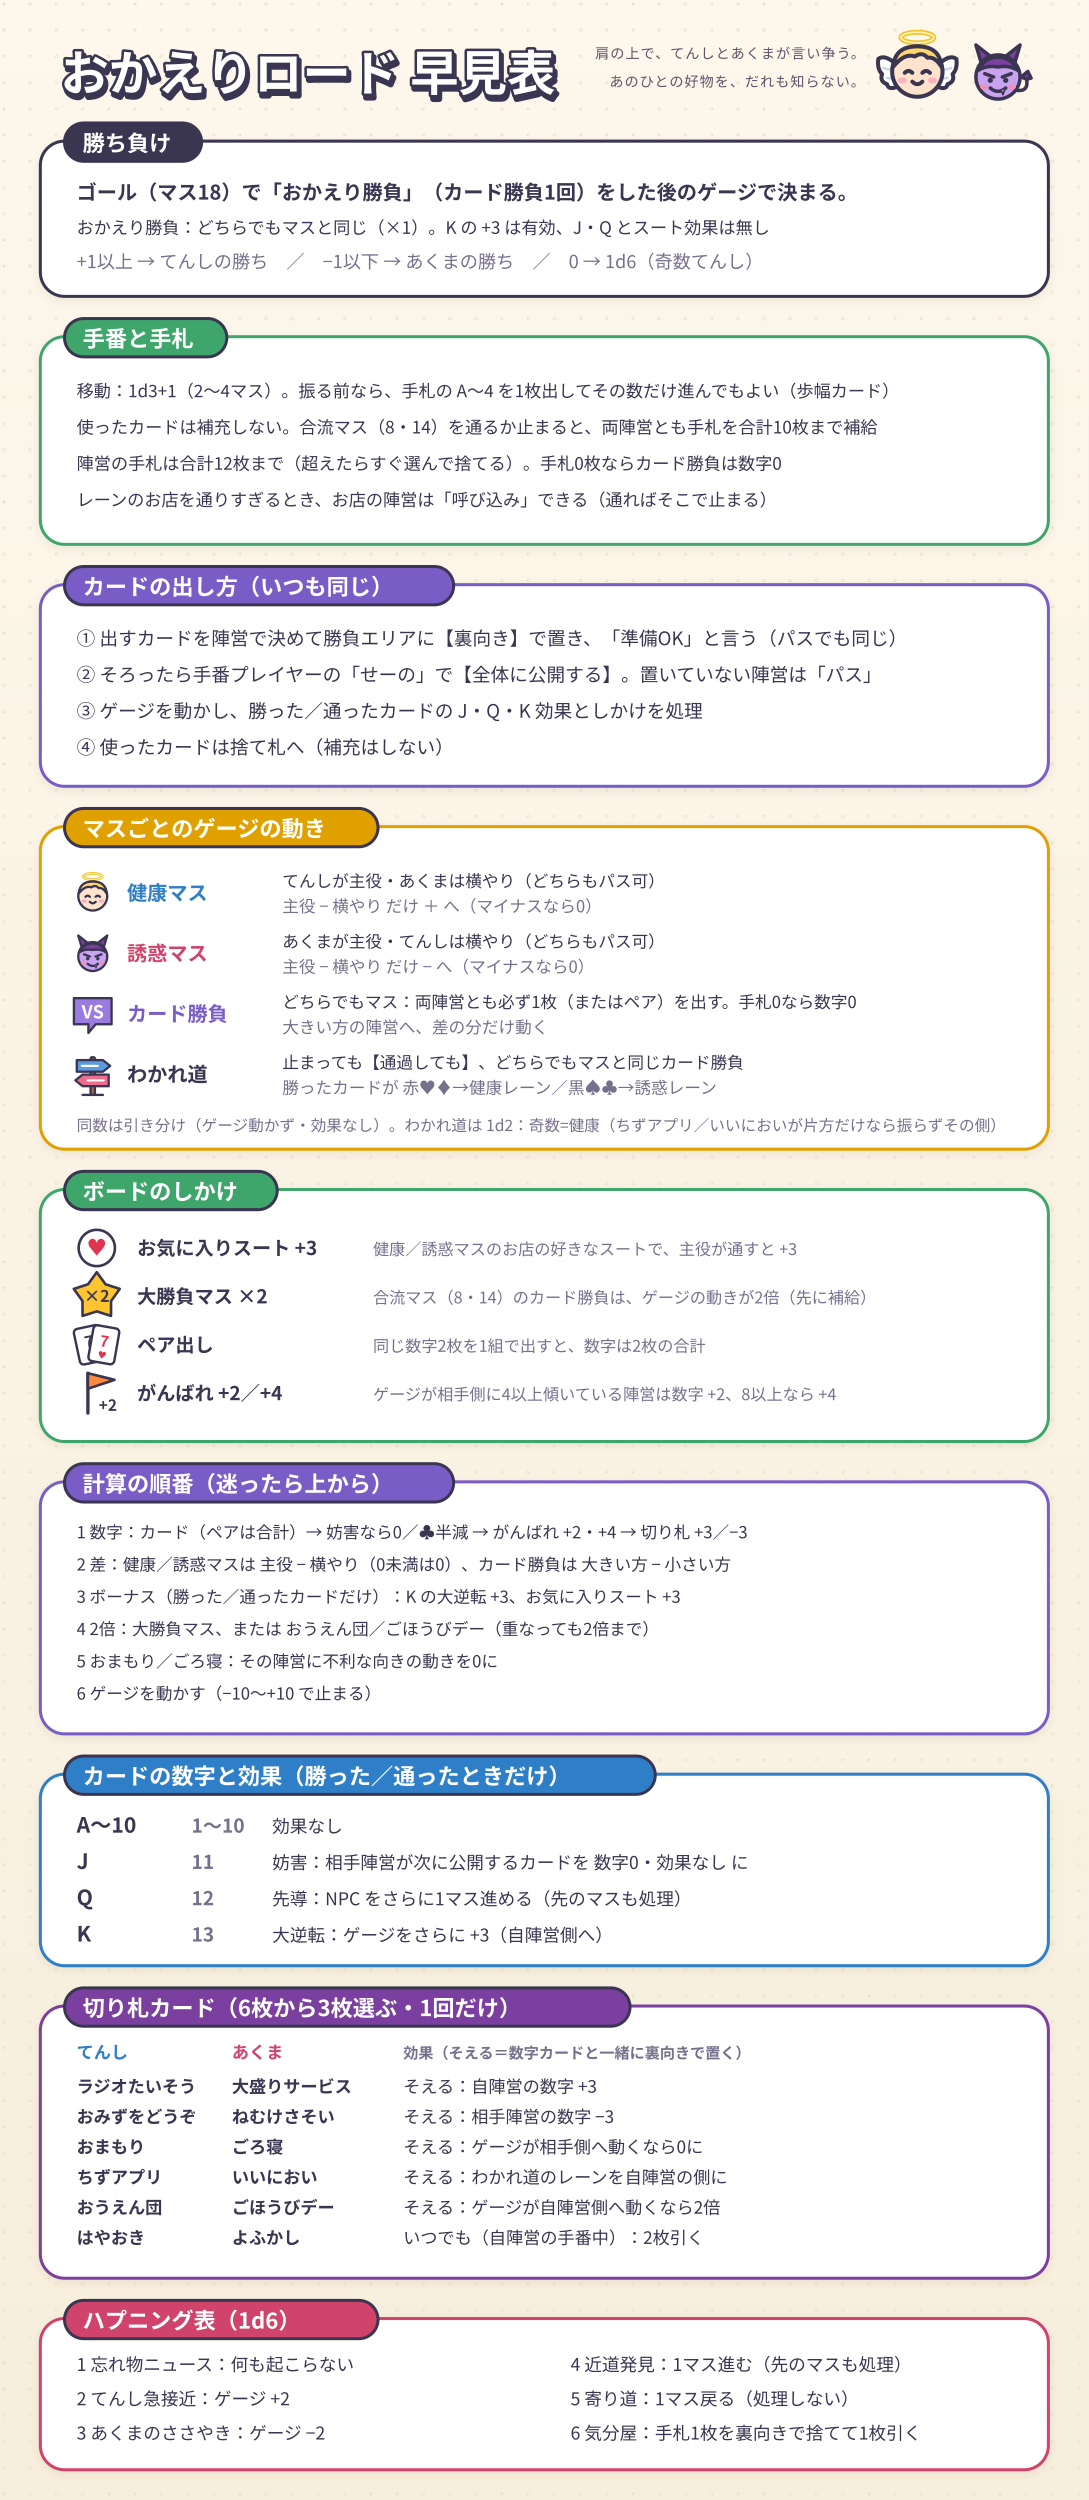
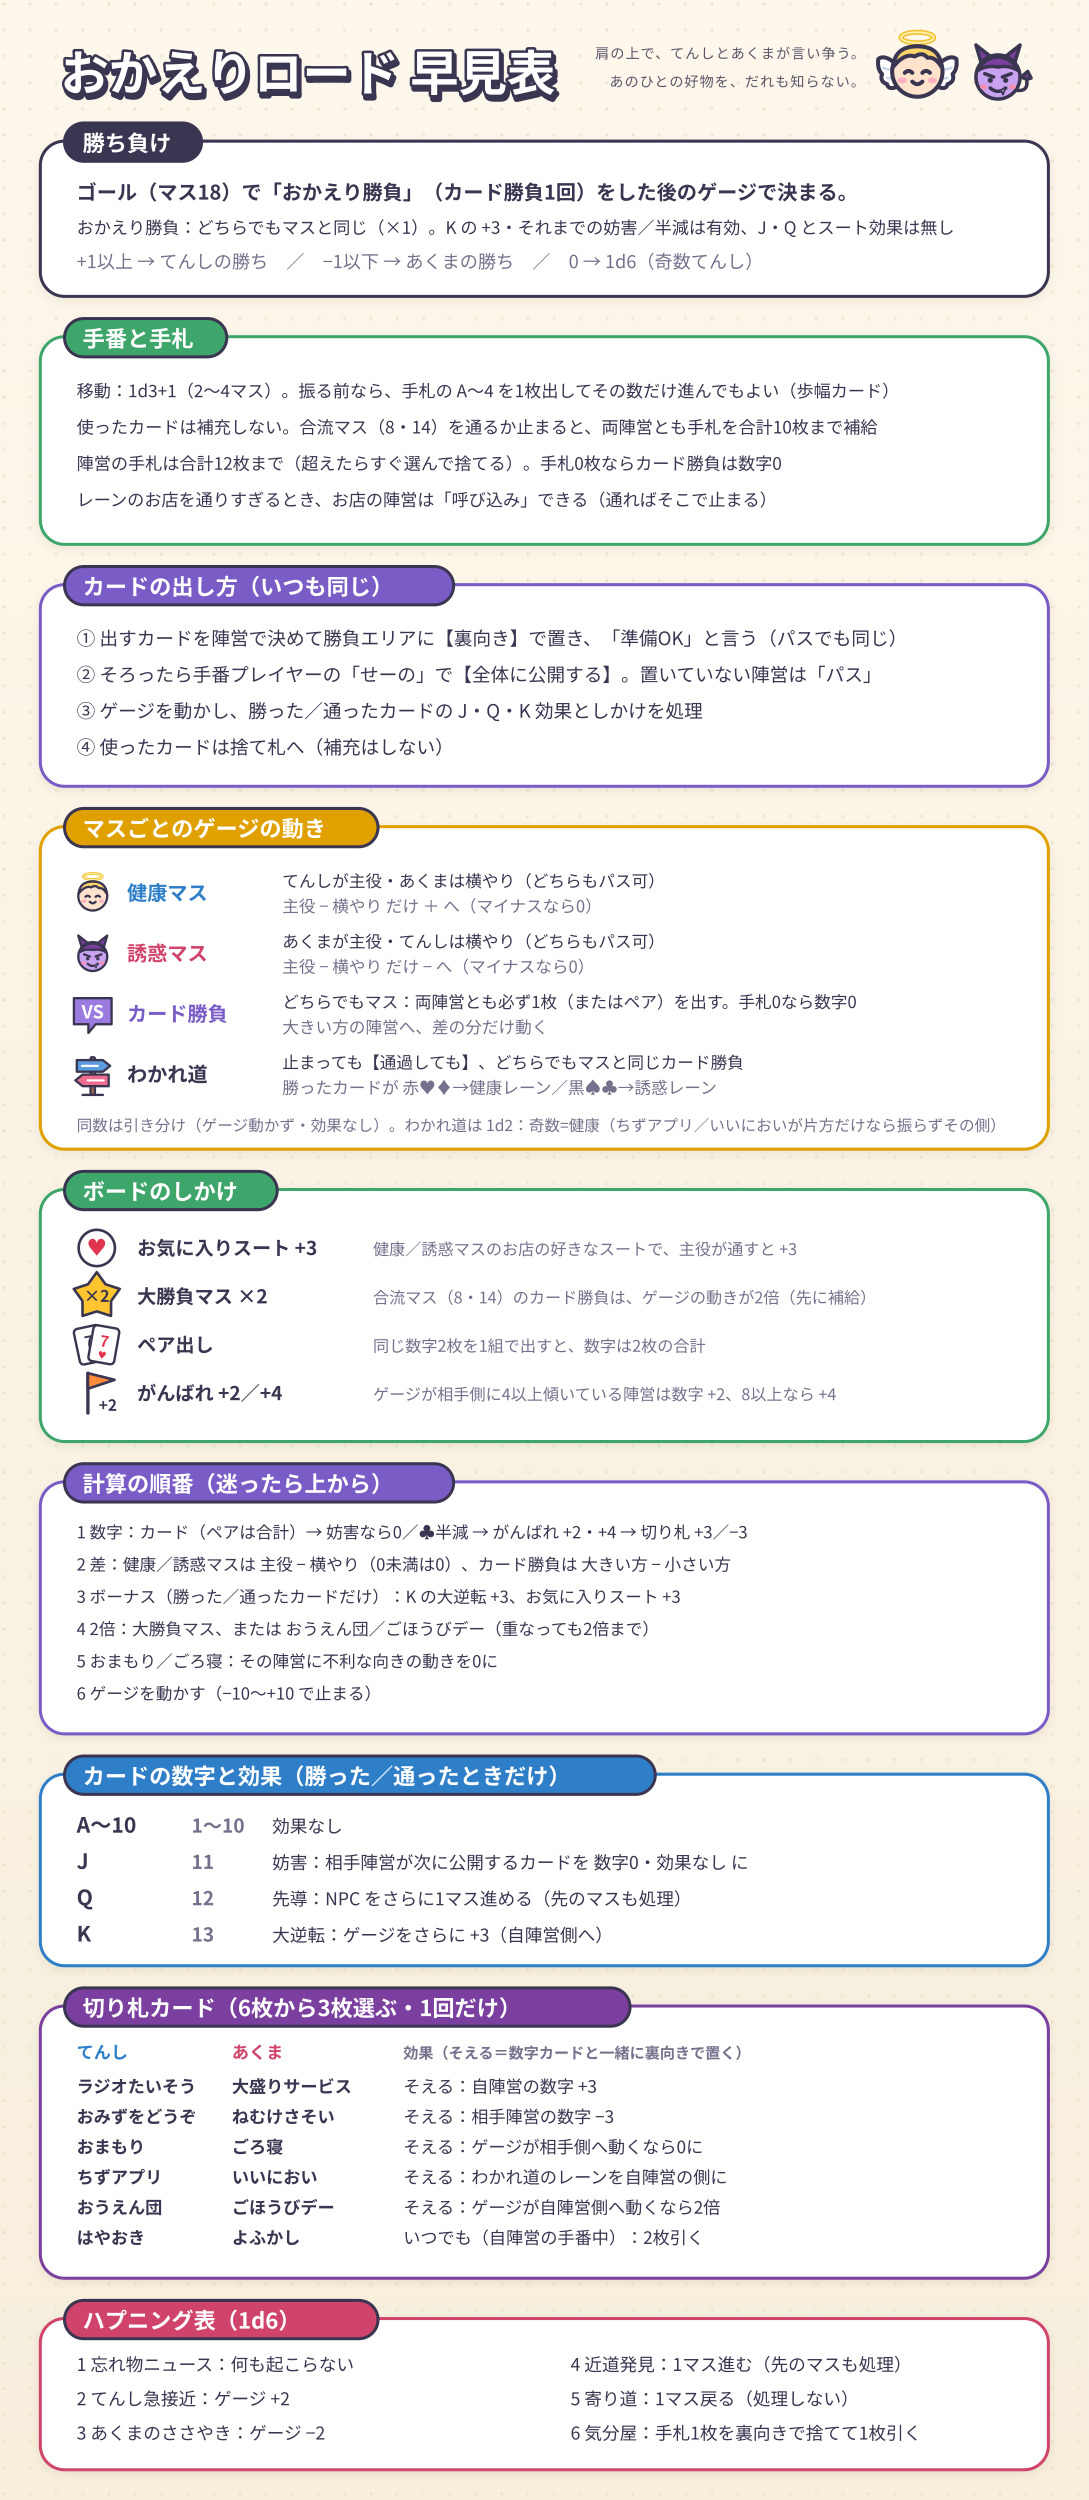
<svg xmlns="http://www.w3.org/2000/svg" width="1080" height="2480" viewBox="0 0 1080 2480" font-family="'Noto Sans CJK JP','Hiragino Sans','Yu Gothic','Meiryo',sans-serif">
  <defs>
    <filter id="shadow" x="-20%" y="-20%" width="140%" height="150%">
      <feDropShadow dx="0" dy="5" stdDeviation="3" flood-color="#5A4A2A" flood-opacity="0.22" />
    </filter>
    <filter id="soft" x="-20%" y="-20%" width="140%" height="140%">
      <feDropShadow dx="0" dy="3" stdDeviation="5" flood-color="#5A4A2A" flood-opacity="0.12" />
    </filter>
    <pattern id="dots" width="26" height="26" patternUnits="userSpaceOnUse">
      <circle cx="4" cy="4" r="1.5" fill="#EADFC8" />
    </pattern>
    <pattern id="stripeA" width="12" height="12" patternUnits="userSpaceOnUse" patternTransform="rotate(45)">
      <rect width="6" height="12" fill="#FFFFFF" opacity="0.35" />
    </pattern>
    <pattern id="cardback" width="14" height="14" patternUnits="userSpaceOnUse" patternTransform="rotate(45)">
      <rect width="14" height="14" fill="#EFE7F8" />
      <rect width="7" height="7" fill="#E3D8F2" />
    </pattern>
    <linearGradient id="sky" x1="0" y1="0" x2="0" y2="1">
      <stop offset="0" stop-color="#FDF7EC" />
      <stop offset="1" stop-color="#F7EEDC" />
    </linearGradient>
  </defs>
  <rect width="1080" height="2480" fill="url(#sky)" />
  <rect width="1080" height="2480" fill="url(#dots)" />
  <text x="62" y="94" font-size="48" font-weight="900" text-anchor="start" fill="#3A3550" stroke="#3A3550" stroke-width="6" stroke-linejoin="round" paint-order="stroke">おかえりロード 早見表</text>
  <text x="60" y="90" font-size="48" font-weight="900" text-anchor="start" fill="#FFFFFF" stroke="#3A3550" stroke-width="5" stroke-linejoin="round" paint-order="stroke">おかえりロード 早見表</text>
  <g transform="translate(870.0,26.0) scale(1.25)">
    <path d="M15 30 Q6 22 1 26 Q0 34 4 38 Q2 44 8 46 Q9 51 16 48 Z" fill="#FFFFFF" stroke="#3A3550" stroke-width="3.2" stroke-linejoin="round" stroke-linecap="round" />
    <path d="M5 33 Q9 35 13 34 M8 41 Q12 42 15 40" fill="none" stroke="#C9D6EA" stroke-width="2" stroke-linecap="round" />
    <path d="M49 30 Q58 22 63 26 Q64 34 60 38 Q62 44 56 46 Q55 51 48 48 Z" fill="#FFFFFF" stroke="#3A3550" stroke-width="3.2" stroke-linejoin="round" stroke-linecap="round" />
    <path d="M59 33 Q55 35 51 34 M56 41 Q52 42 49 40" fill="none" stroke="#C9D6EA" stroke-width="2" stroke-linecap="round" />
    <ellipse cx="32" cy="9" rx="13" ry="4.2" fill="none" stroke="#F2C230" stroke-width="4" />
    <ellipse cx="32" cy="9" rx="13" ry="4.2" fill="none" stroke="#FFF2B0" stroke-width="1.4" />
    <circle cx="32" cy="36" r="20" fill="#FFE3CC" stroke="#3A3550" stroke-width="3.2" stroke-linejoin="round" stroke-linecap="round" />
    <path d="M13 32 Q14 16 32 16 Q50 16 51 32 Q46 24 40 25 Q36 20 30 24 Q22 21 13 32 Z" fill="#FFD66B" stroke="#3A3550" stroke-width="3.2" stroke-linejoin="round" stroke-linecap="round" />
    <path d="M22 37 Q25 34 28 37 M36 37 Q39 34 42 37" fill="none" stroke="#3A3550" stroke-width="3.2" stroke-linejoin="round" stroke-linecap="round" />
    <ellipse cx="20" cy="43" rx="3.6" ry="2.4" fill="#FFAFC0" />
    <ellipse cx="44" cy="43" rx="3.6" ry="2.4" fill="#FFAFC0" />
    <path d="M28 44 Q32 48 36 44" fill="none" stroke="#3A3550" stroke-width="3.2" stroke-linejoin="round" stroke-linecap="round" />
  </g>
  <g transform="translate(955.0,37.0) scale(1.0938)">
    <path d="M48 48 Q60 50 58 38" fill="none" stroke="#3A3550" stroke-width="3.2" stroke-linejoin="round" stroke-linecap="round" />
    <path d="M58 38 L53 36 L59 31 L62 37 Z" fill="#7B3FA0" stroke="#3A3550" stroke-width="3.2" stroke-linejoin="round" stroke-linecap="round" />
    <path d="M17 24 L12 7 L26 18 Z" fill="#7B3FA0" stroke="#3A3550" stroke-width="3.2" stroke-linejoin="round" stroke-linecap="round" />
    <path d="M47 24 L52 7 L38 18 Z" fill="#7B3FA0" stroke="#3A3550" stroke-width="3.2" stroke-linejoin="round" stroke-linecap="round" />
    <circle cx="32" cy="36" r="20" fill="#C9A3F0" stroke="#3A3550" stroke-width="3.2" stroke-linejoin="round" stroke-linecap="round" />
    <path d="M14 30 Q20 18 32 18 Q44 18 50 30 Q42 25 32 27 Q22 25 14 30 Z" fill="#7B3FA0" stroke="#3A3550" stroke-width="3.2" stroke-linejoin="round" stroke-linecap="round" />
    <path d="M20 33 L28 36 M44 33 L36 36" stroke="#3A3550" stroke-width="3.2" stroke-linejoin="round" stroke-linecap="round" fill="none" />
    <circle cx="25" cy="39" r="2.4" fill="#3A3550" />
    <circle cx="39" cy="39" r="2.4" fill="#3A3550" />
    <ellipse cx="19" cy="45" rx="3.4" ry="2.2" fill="#F48FB1" />
    <ellipse cx="45" cy="45" rx="3.4" ry="2.2" fill="#F48FB1" />
    <path d="M25 46 Q32 52 39 46" fill="none" stroke="#3A3550" stroke-width="3.2" stroke-linejoin="round" stroke-linecap="round" />
    <path d="M35 48 L36.5 52 L38 47.5" fill="#FFFFFF" stroke="#3A3550" stroke-width="1.6" stroke-linejoin="round" />
  </g>
  <text x="858.0" y="58.0" font-size="14" font-weight="500" fill="#5B5468" text-anchor="end" letter-spacing="1">肩の上で、てんしとあくまが言い争う。</text>
  <text x="858.0" y="86.0" font-size="14" font-weight="500" fill="#5B5468" text-anchor="end" letter-spacing="1">あのひとの好物を、だれも知らない。</text>
  <g filter="url(#soft)">
    <rect x="40" y="140" width="1000" height="154" rx="24" fill="#FFFFFF" />
  </g>
  <rect x="40" y="140" width="1000" height="154" rx="24" fill="none" stroke="#3A3550" stroke-width="3" />
  <rect x="64" y="122" width="136" height="38" rx="19" fill="#3A3550" stroke="#3A3550" stroke-width="3" />
  <text x="82.0" y="150.0" font-size="22" font-weight="900" fill="#FFFFFF" text-anchor="start">勝ち負け</text>
  <text x="76.0" y="198.0" font-size="20" font-weight="bold" fill="#3A3550" text-anchor="start">ゴール（マス18）で「おかえり勝負」（カード勝負1回）をした後のゲージで決まる。</text>
-   <text x="76.0" y="232.0" font-size="17" font-weight="normal" fill="#3A3550" text-anchor="start">おかえり勝負：どちらでもマスと同じ（×1）。K の +3 は有効、J・Q とスート効果は無し</text>
+   <text x="76.0" y="232.0" font-size="17" font-weight="normal" fill="#3A3550" text-anchor="start">おかえり勝負：どちらでもマスと同じ（×1）。K の +3・それまでの妨害／半減は有効、J・Q とスート効果は無し</text>
  <text x="76.0" y="266.0" font-size="18" font-weight="normal" fill="#77708C" text-anchor="start">+1以上 → てんしの勝ち　／　−1以下 → あくまの勝ち　／　0 → 1d6（奇数てんし）</text>
  <g filter="url(#soft)">
    <rect x="40" y="334" width="1000" height="206" rx="24" fill="#FFFFFF" />
  </g>
  <rect x="40" y="334" width="1000" height="206" rx="24" fill="none" stroke="#3FA66B" stroke-width="3" />
  <rect x="64" y="316" width="161" height="38" rx="19" fill="#3FA66B" stroke="#3A3550" stroke-width="3" />
  <text x="82.0" y="344.0" font-size="22" font-weight="900" fill="#FFFFFF" text-anchor="start">手番と手札</text>
  <text x="76.0" y="394.0" font-size="17" font-weight="normal" fill="#3A3550" text-anchor="start">移動：1d3+1（2〜4マス）。振る前なら、手札の A〜4 を1枚出してその数だけ進んでもよい（歩幅カード）</text>
  <text x="76.0" y="430.0" font-size="17" font-weight="normal" fill="#3A3550" text-anchor="start">使ったカードは補充しない。合流マス（8・14）を通るか止まると、両陣営とも手札を合計10枚まで補給</text>
  <text x="76.0" y="466.0" font-size="17" font-weight="normal" fill="#3A3550" text-anchor="start">陣営の手札は合計12枚まで（超えたらすぐ選んで捨てる）。手札0枚ならカード勝負は数字0</text>
  <text x="76.0" y="502.0" font-size="17" font-weight="normal" fill="#3A3550" text-anchor="start">レーンのお店を通りすぎるとき、お店の陣営は「呼び込み」できる（通ればそこで止まる）</text>
  <g filter="url(#soft)">
    <rect x="40" y="580" width="1000" height="200" rx="24" fill="#FFFFFF" />
  </g>
  <rect x="40" y="580" width="1000" height="200" rx="24" fill="none" stroke="#7A5CC6" stroke-width="3" />
  <rect x="64" y="562" width="386" height="38" rx="19" fill="#7A5CC6" stroke="#3A3550" stroke-width="3" />
  <text x="82.0" y="590.0" font-size="22" font-weight="900" fill="#FFFFFF" text-anchor="start">カードの出し方（いつも同じ）</text>
  <text x="76.0" y="640.0" font-size="18.5" font-weight="normal" fill="#3A3550" text-anchor="start">① 出すカードを陣営で決めて勝負エリアに【裏向き】で置き、「準備OK」と言う（パスでも同じ）</text>
  <text x="76.0" y="676.0" font-size="18.5" font-weight="normal" fill="#3A3550" text-anchor="start">② そろったら手番プレイヤーの「せーの」で【全体に公開する】。置いていない陣営は「パス」</text>
  <text x="76.0" y="712.0" font-size="18.5" font-weight="normal" fill="#3A3550" text-anchor="start">③ ゲージを動かし、勝った／通ったカードの J・Q・K 効果としかけを処理</text>
  <text x="76.0" y="748.0" font-size="18.5" font-weight="normal" fill="#3A3550" text-anchor="start">④ 使ったカードは捨て札へ（補充はしない）</text>
  <g filter="url(#soft)">
    <rect x="40" y="820" width="1000" height="320" rx="24" fill="#FFFFFF" />
  </g>
  <rect x="40" y="820" width="1000" height="320" rx="24" fill="none" stroke="#E0A100" stroke-width="3" />
  <rect x="64" y="802" width="311" height="38" rx="19" fill="#E0A100" stroke="#3A3550" stroke-width="3" />
  <text x="82.0" y="830.0" font-size="22" font-weight="900" fill="#FFFFFF" text-anchor="start">マスごとのゲージの動き</text>
  <g transform="translate(69.0,863.0) scale(0.7188)">
    <ellipse cx="32" cy="9" rx="13" ry="4.2" fill="none" stroke="#F2C230" stroke-width="4" />
    <ellipse cx="32" cy="9" rx="13" ry="4.2" fill="none" stroke="#FFF2B0" stroke-width="1.4" />
    <circle cx="32" cy="36" r="20" fill="#FFE3CC" stroke="#3A3550" stroke-width="3.2" stroke-linejoin="round" stroke-linecap="round" />
    <path d="M13 32 Q14 16 32 16 Q50 16 51 32 Q46 24 40 25 Q36 20 30 24 Q22 21 13 32 Z" fill="#FFD66B" stroke="#3A3550" stroke-width="3.2" stroke-linejoin="round" stroke-linecap="round" />
    <path d="M22 37 Q25 34 28 37 M36 37 Q39 34 42 37" fill="none" stroke="#3A3550" stroke-width="3.2" stroke-linejoin="round" stroke-linecap="round" />
    <ellipse cx="20" cy="43" rx="3.6" ry="2.4" fill="#FFAFC0" />
    <ellipse cx="44" cy="43" rx="3.6" ry="2.4" fill="#FFAFC0" />
    <path d="M28 44 Q32 48 36 44" fill="none" stroke="#3A3550" stroke-width="3.2" stroke-linejoin="round" stroke-linecap="round" />
  </g>
  <text x="126.0" y="893.0" font-size="20" font-weight="900" fill="#2F7FC8" text-anchor="start">健康マス</text>
  <text x="280.0" y="880.0" font-size="16.5" font-weight="normal" fill="#3A3550" text-anchor="start">てんしが主役・あくまは横やり（どちらもパス可）</text>
  <text x="280.0" y="905.0" font-size="16.5" font-weight="normal" fill="#77708C" text-anchor="start">主役 − 横やり だけ ＋ へ（マイナスなら0）</text>
  <g transform="translate(69.0,923.0) scale(0.7188)">
    <path d="M17 24 L12 7 L26 18 Z" fill="#7B3FA0" stroke="#3A3550" stroke-width="3.2" stroke-linejoin="round" stroke-linecap="round" />
    <path d="M47 24 L52 7 L38 18 Z" fill="#7B3FA0" stroke="#3A3550" stroke-width="3.2" stroke-linejoin="round" stroke-linecap="round" />
    <circle cx="32" cy="36" r="20" fill="#C9A3F0" stroke="#3A3550" stroke-width="3.2" stroke-linejoin="round" stroke-linecap="round" />
    <path d="M14 30 Q20 18 32 18 Q44 18 50 30 Q42 25 32 27 Q22 25 14 30 Z" fill="#7B3FA0" stroke="#3A3550" stroke-width="3.2" stroke-linejoin="round" stroke-linecap="round" />
    <path d="M20 33 L28 36 M44 33 L36 36" stroke="#3A3550" stroke-width="3.2" stroke-linejoin="round" stroke-linecap="round" fill="none" />
    <circle cx="25" cy="39" r="2.4" fill="#3A3550" />
    <circle cx="39" cy="39" r="2.4" fill="#3A3550" />
    <ellipse cx="19" cy="45" rx="3.4" ry="2.2" fill="#F48FB1" />
    <ellipse cx="45" cy="45" rx="3.4" ry="2.2" fill="#F48FB1" />
    <path d="M25 46 Q32 52 39 46" fill="none" stroke="#3A3550" stroke-width="3.2" stroke-linejoin="round" stroke-linecap="round" />
    <path d="M35 48 L36.5 52 L38 47.5" fill="#FFFFFF" stroke="#3A3550" stroke-width="1.6" stroke-linejoin="round" />
  </g>
  <text x="126.0" y="953.0" font-size="20" font-weight="900" fill="#D0436A" text-anchor="start">誘惑マス</text>
  <text x="280.0" y="940.0" font-size="16.5" font-weight="normal" fill="#3A3550" text-anchor="start">あくまが主役・てんしは横やり（どちらもパス可）</text>
  <text x="280.0" y="965.0" font-size="16.5" font-weight="normal" fill="#77708C" text-anchor="start">主役 − 横やり だけ − へ（マイナスなら0）</text>
  <g transform="translate(69.0,983.0) scale(0.7188)">
    <path d="M6 10 L58 10 L58 46 L36 46 L26 58 L26 46 L6 46 Z" fill="#9B7BE0" stroke="#3A3550" stroke-width="3.2" stroke-linejoin="round" stroke-linecap="round" />
    <text x="32" y="38" text-anchor="middle" font-size="25" font-weight="900" fill="#FFFFFF" font-family="'Noto Sans CJK JP',sans-serif">VS</text>
  </g>
  <text x="126.0" y="1013.0" font-size="20" font-weight="900" fill="#7A5CC6" text-anchor="start">カード勝負</text>
  <text x="280.0" y="1000.0" font-size="16.5" font-weight="normal" fill="#3A3550" text-anchor="start">どちらでもマス：両陣営とも必ず1枚（またはペア）を出す。手札0なら数字0</text>
  <text x="280.0" y="1025.0" font-size="16.5" font-weight="normal" fill="#77708C" text-anchor="start">大きい方の陣営へ、差の分だけ動く</text>
  <g transform="translate(69.0,1043.0) scale(0.7188)">
    <rect x="29" y="8" width="6" height="52" rx="2" fill="#A86E4A" stroke="#3A3550" stroke-width="3.2" stroke-linejoin="round" stroke-linecap="round" />
    <path d="M10 12 L46 12 L56 20 L46 28 L10 28 Z" fill="#5B9BE0" stroke="#3A3550" stroke-width="3.2" stroke-linejoin="round" stroke-linecap="round" />
    <path d="M54 32 L18 32 L8 40 L18 48 L54 48 Z" fill="#EE6D8E" stroke="#3A3550" stroke-width="3.2" stroke-linejoin="round" stroke-linecap="round" />
    <path d="M17 20 L39 20" stroke="#FFFFFF" stroke-width="3" stroke-linecap="round" />
    <path d="M25 40 L47 40" stroke="#FFFFFF" stroke-width="3" stroke-linecap="round" />
    <path d="M18 60 L46 60" stroke="#3A3550" stroke-width="3.2" stroke-linejoin="round" stroke-linecap="round" />
  </g>
  <text x="126.0" y="1073.0" font-size="20" font-weight="900" fill="#3A3550" text-anchor="start">わかれ道</text>
  <text x="280.0" y="1060.0" font-size="16.5" font-weight="normal" fill="#3A3550" text-anchor="start">止まっても【通過しても】、どちらでもマスと同じカード勝負</text>
  <text x="280.0" y="1085.0" font-size="16.5" font-weight="normal" fill="#77708C" text-anchor="start">勝ったカードが 赤♥♦→健康レーン／黒♠♣→誘惑レーン</text>
  <text x="76.0" y="1122.0" font-size="15.5" font-weight="normal" fill="#77708C" text-anchor="start">同数は引き分け（ゲージ動かず・効果なし）。わかれ道は 1d2：奇数=健康（ちずアプリ／いいにおいが片方だけなら振らずその側）</text>
  <g filter="url(#soft)">
    <rect x="40" y="1180" width="1000" height="250" rx="24" fill="#FFFFFF" />
  </g>
  <rect x="40" y="1180" width="1000" height="250" rx="24" fill="none" stroke="#3FA66B" stroke-width="3" />
  <rect x="64" y="1162" width="211" height="38" rx="19" fill="#3FA66B" stroke="#3A3550" stroke-width="3" />
  <text x="82.0" y="1190.0" font-size="22" font-weight="900" fill="#FFFFFF" text-anchor="start">ボードのしかけ</text>
  <circle cx="96" cy="1238" r="18" fill="#FFFFFF" stroke="#3A3550" stroke-width="2.6" />
  <text x="96" y="1245.6" text-anchor="middle" font-size="23" font-weight="bold" fill="#E0344F" font-family="'DejaVu Sans',sans-serif">♥</text>
  <text x="136.0" y="1245.0" font-size="19" font-weight="900" fill="#3A3550" text-anchor="start">お気に入りスート +3</text>
  <text x="370.0" y="1245.0" font-size="16" font-weight="normal" fill="#77708C" text-anchor="start">健康／誘惑マスのお店の好きなスートで、主役が通すと +3</text>
  <polygon points="96.0,1262.0 104.7,1274.0 118.8,1278.6 110.2,1290.6 110.1,1305.4 96.0,1300.9 81.9,1305.4 81.8,1290.6 73.2,1278.6 87.3,1274.0" fill="#FFC531" stroke="#3A3550" stroke-width="2.6" stroke-linejoin="round" />
  <text x="96" y="1291.5" text-anchor="middle" font-size="16" font-weight="900" fill="#3A3550">×2</text>
  <text x="136.0" y="1293.0" font-size="19" font-weight="900" fill="#3A3550" text-anchor="start">大勝負マス ×2</text>
  <text x="370.0" y="1293.0" font-size="16" font-weight="normal" fill="#77708C" text-anchor="start">合流マス（8・14）のカード勝負は、ゲージの動きが2倍（先に補給）</text>
  <g transform="translate(89.0,1334.0) rotate(-12) scale(1.0)">
    <rect x="-13" y="-18" width="26" height="36" rx="4" fill="#FFFFFF" stroke="#3A3550" stroke-width="2.4" />
    <text x="0" y="2" text-anchor="middle" font-size="15" font-weight="900" fill="#3A3550">7</text>
    <text x="0" y="14" text-anchor="middle" font-size="10" fill="#3A3550" font-family="'DejaVu Sans'">♠</text>
  </g>
  <g transform="translate(103.0,1334.0) rotate(10) scale(1.0)">
    <rect x="-13" y="-18" width="26" height="36" rx="4" fill="#FFFFFF" stroke="#3A3550" stroke-width="2.4" />
    <text x="0" y="2" text-anchor="middle" font-size="15" font-weight="900" fill="#E0344F">7</text>
    <text x="0" y="14" text-anchor="middle" font-size="10" fill="#E0344F" font-family="'DejaVu Sans'">♥</text>
  </g>
  <text x="136.0" y="1341.0" font-size="19" font-weight="900" fill="#3A3550" text-anchor="start">ペア出し</text>
  <text x="370.0" y="1341.0" font-size="16" font-weight="normal" fill="#77708C" text-anchor="start">同じ数字2枚を1組で出すと、数字は2枚の合計</text>
  <g transform="translate(96,1382) scale(1.1)">
    <path d="M-8,18 L-8,-18" stroke="#3A3550" stroke-width="3" stroke-linecap="round" />
    <path d="M-8,-18 L16,-12 L-8,-4 Z" fill="#FF8A3D" stroke="#3A3550" stroke-width="2.4" stroke-linejoin="round" />
    <text x="10" y="16" text-anchor="middle" font-size="14" font-weight="900" fill="#3A3550">+2</text>
  </g>
  <text x="136.0" y="1389.0" font-size="19" font-weight="900" fill="#3A3550" text-anchor="start">がんばれ +2／+4</text>
  <text x="370.0" y="1389.0" font-size="16" font-weight="normal" fill="#77708C" text-anchor="start">ゲージが相手側に4以上傾いている陣営は数字 +2、8以上なら +4</text>
  <g filter="url(#soft)">
    <rect x="40" y="1470" width="1000" height="250" rx="24" fill="#FFFFFF" />
  </g>
  <rect x="40" y="1470" width="1000" height="250" rx="24" fill="none" stroke="#7A5CC6" stroke-width="3" />
  <rect x="64" y="1452" width="386" height="38" rx="19" fill="#7A5CC6" stroke="#3A3550" stroke-width="3" />
  <text x="82.0" y="1480.0" font-size="22" font-weight="900" fill="#FFFFFF" text-anchor="start">計算の順番（迷ったら上から）</text>
  <text x="76.0" y="1526.0" font-size="16.5" font-weight="normal" fill="#3A3550" text-anchor="start">1 数字：カード（ペアは合計）→ 妨害なら0／♣半減 → がんばれ +2・+4 → 切り札 +3／−3</text>
  <text x="76.0" y="1558.0" font-size="16.5" font-weight="normal" fill="#3A3550" text-anchor="start">2 差：健康／誘惑マスは 主役 − 横やり（0未満は0）、カード勝負は 大きい方 − 小さい方</text>
  <text x="76.0" y="1590.0" font-size="16.5" font-weight="normal" fill="#3A3550" text-anchor="start">3 ボーナス（勝った／通ったカードだけ）：K の大逆転 +3、お気に入りスート +3</text>
  <text x="76.0" y="1622.0" font-size="16.5" font-weight="normal" fill="#3A3550" text-anchor="start">4 2倍：大勝負マス、または おうえん団／ごほうびデー（重なっても2倍まで）</text>
  <text x="76.0" y="1654.0" font-size="16.5" font-weight="normal" fill="#3A3550" text-anchor="start">5 おまもり／ごろ寝：その陣営に不利な向きの動きを0に</text>
  <text x="76.0" y="1686.0" font-size="16.5" font-weight="normal" fill="#3A3550" text-anchor="start">6 ゲージを動かす（−10〜+10 で止まる）</text>
  <g filter="url(#soft)">
    <rect x="40" y="1760" width="1000" height="190" rx="24" fill="#FFFFFF" />
  </g>
  <rect x="40" y="1760" width="1000" height="190" rx="24" fill="none" stroke="#2F7FC8" stroke-width="3" />
  <rect x="64" y="1742" width="586" height="38" rx="19" fill="#2F7FC8" stroke="#3A3550" stroke-width="3" />
  <text x="82.0" y="1770.0" font-size="22" font-weight="900" fill="#FFFFFF" text-anchor="start">カードの数字と効果（勝った／通ったときだけ）</text>
  <text x="76.0" y="1818.0" font-size="21" font-weight="900" fill="#3A3550" text-anchor="start">A〜10</text>
  <text x="190.0" y="1818.0" font-size="19" font-weight="bold" fill="#77708C" text-anchor="start">1〜10</text>
  <text x="270.0" y="1818.0" font-size="17.5" font-weight="normal" fill="#3A3550" text-anchor="start">効果なし</text>
  <text x="76.0" y="1854.0" font-size="21" font-weight="900" fill="#3A3550" text-anchor="start">J</text>
  <text x="190.0" y="1854.0" font-size="19" font-weight="bold" fill="#77708C" text-anchor="start">11</text>
  <text x="270.0" y="1854.0" font-size="17.5" font-weight="normal" fill="#3A3550" text-anchor="start">妨害：相手陣営が次に公開するカードを 数字0・効果なし に</text>
  <text x="76.0" y="1890.0" font-size="21" font-weight="900" fill="#3A3550" text-anchor="start">Q</text>
  <text x="190.0" y="1890.0" font-size="19" font-weight="bold" fill="#77708C" text-anchor="start">12</text>
  <text x="270.0" y="1890.0" font-size="17.5" font-weight="normal" fill="#3A3550" text-anchor="start">先導：NPC をさらに1マス進める（先のマスも処理）</text>
  <text x="76.0" y="1926.0" font-size="21" font-weight="900" fill="#3A3550" text-anchor="start">K</text>
  <text x="190.0" y="1926.0" font-size="19" font-weight="bold" fill="#77708C" text-anchor="start">13</text>
  <text x="270.0" y="1926.0" font-size="17.5" font-weight="normal" fill="#3A3550" text-anchor="start">大逆転：ゲージをさらに +3（自陣営側へ）</text>
  <g filter="url(#soft)">
    <rect x="40" y="1990" width="1000" height="270" rx="24" fill="#FFFFFF" />
  </g>
  <rect x="40" y="1990" width="1000" height="270" rx="24" fill="none" stroke="#7B3FA0" stroke-width="3" />
  <rect x="64" y="1972" width="561" height="38" rx="19" fill="#7B3FA0" stroke="#3A3550" stroke-width="3" />
  <text x="82.0" y="2000.0" font-size="22" font-weight="900" fill="#FFFFFF" text-anchor="start">切り札カード（6枚から3枚選ぶ・1回だけ）</text>
  <text x="76.0" y="2042.0" font-size="17" font-weight="900" fill="#2F7FC8" text-anchor="start">てんし</text>
  <text x="230.0" y="2042.0" font-size="17" font-weight="900" fill="#D0436A" text-anchor="start">あくま</text>
  <text x="400.0" y="2042.0" font-size="15" font-weight="bold" fill="#77708C" text-anchor="start">効果（そえる＝数字カードと一緒に裏向きで置く）</text>
  <text x="76.0" y="2076.0" font-size="17" font-weight="bold" fill="#3A3550" text-anchor="start">ラジオたいそう</text>
  <text x="230.0" y="2076.0" font-size="17" font-weight="bold" fill="#3A3550" text-anchor="start">大盛りサービス</text>
  <text x="400.0" y="2076.0" font-size="17" font-weight="normal" fill="#3A3550" text-anchor="start">そえる：自陣営の数字 +3</text>
  <text x="76.0" y="2106.0" font-size="17" font-weight="bold" fill="#3A3550" text-anchor="start">おみずをどうぞ</text>
  <text x="230.0" y="2106.0" font-size="17" font-weight="bold" fill="#3A3550" text-anchor="start">ねむけさそい</text>
  <text x="400.0" y="2106.0" font-size="17" font-weight="normal" fill="#3A3550" text-anchor="start">そえる：相手陣営の数字 −3</text>
  <text x="76.0" y="2136.0" font-size="17" font-weight="bold" fill="#3A3550" text-anchor="start">おまもり</text>
  <text x="230.0" y="2136.0" font-size="17" font-weight="bold" fill="#3A3550" text-anchor="start">ごろ寝</text>
  <text x="400.0" y="2136.0" font-size="17" font-weight="normal" fill="#3A3550" text-anchor="start">そえる：ゲージが相手側へ動くなら0に</text>
  <text x="76.0" y="2166.0" font-size="17" font-weight="bold" fill="#3A3550" text-anchor="start">ちずアプリ</text>
  <text x="230.0" y="2166.0" font-size="17" font-weight="bold" fill="#3A3550" text-anchor="start">いいにおい</text>
  <text x="400.0" y="2166.0" font-size="17" font-weight="normal" fill="#3A3550" text-anchor="start">そえる：わかれ道のレーンを自陣営の側に</text>
  <text x="76.0" y="2196.0" font-size="17" font-weight="bold" fill="#3A3550" text-anchor="start">おうえん団</text>
  <text x="230.0" y="2196.0" font-size="17" font-weight="bold" fill="#3A3550" text-anchor="start">ごほうびデー</text>
  <text x="400.0" y="2196.0" font-size="17" font-weight="normal" fill="#3A3550" text-anchor="start">そえる：ゲージが自陣営側へ動くなら2倍</text>
  <text x="76.0" y="2226.0" font-size="17" font-weight="bold" fill="#3A3550" text-anchor="start">はやおき</text>
  <text x="230.0" y="2226.0" font-size="17" font-weight="bold" fill="#3A3550" text-anchor="start">よふかし</text>
  <text x="400.0" y="2226.0" font-size="17" font-weight="normal" fill="#3A3550" text-anchor="start">いつでも（自陣営の手番中）：2枚引く</text>
  <g filter="url(#soft)">
    <rect x="40" y="2300" width="1000" height="150" rx="24" fill="#FFFFFF" />
  </g>
  <rect x="40" y="2300" width="1000" height="150" rx="24" fill="none" stroke="#D0436A" stroke-width="3" />
  <rect x="64" y="2282" width="311" height="38" rx="19" fill="#D0436A" stroke="#3A3550" stroke-width="3" />
  <text x="82.0" y="2310.0" font-size="22" font-weight="900" fill="#FFFFFF" text-anchor="start">ハプニング表（1d6）</text>
  <text x="76.0" y="2352.0" font-size="17.5" font-weight="normal" fill="#3A3550" text-anchor="start">1 忘れ物ニュース：何も起こらない</text>
  <text x="76.0" y="2386.0" font-size="17.5" font-weight="normal" fill="#3A3550" text-anchor="start">2 てんし急接近：ゲージ +2</text>
  <text x="76.0" y="2420.0" font-size="17.5" font-weight="normal" fill="#3A3550" text-anchor="start">3 あくまのささやき：ゲージ −2</text>
  <text x="566.0" y="2352.0" font-size="17.5" font-weight="normal" fill="#3A3550" text-anchor="start">4 近道発見：1マス進む（先のマスも処理）</text>
  <text x="566.0" y="2386.0" font-size="17.5" font-weight="normal" fill="#3A3550" text-anchor="start">5 寄り道：1マス戻る（処理しない）</text>
  <text x="566.0" y="2420.0" font-size="17.5" font-weight="normal" fill="#3A3550" text-anchor="start">6 気分屋：手札1枚を裏向きで捨てて1枚引く</text>
</svg>
